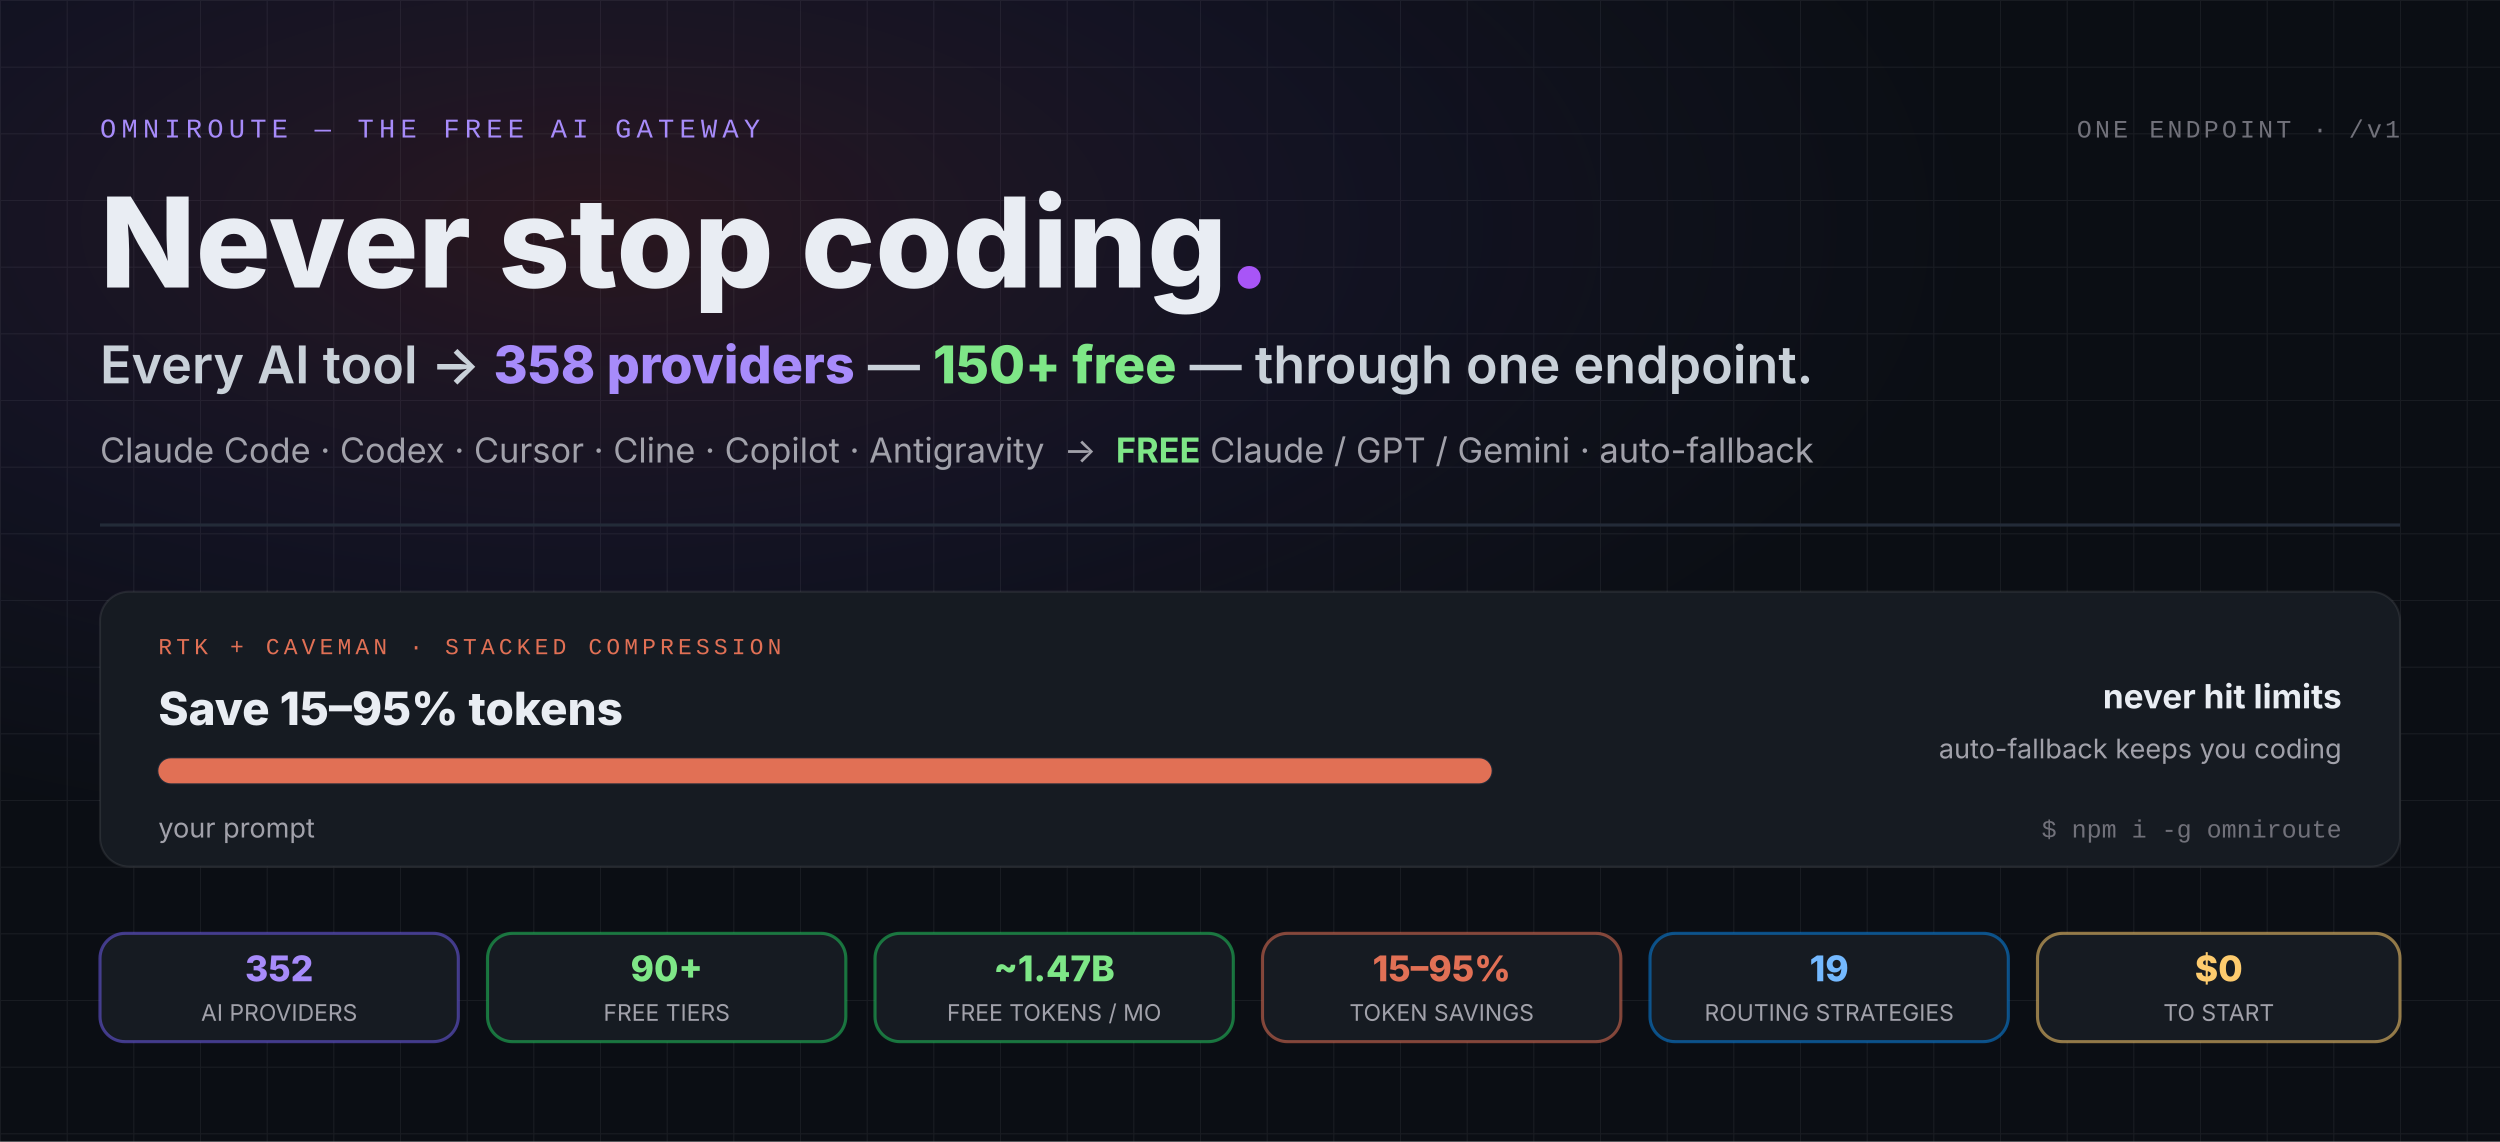
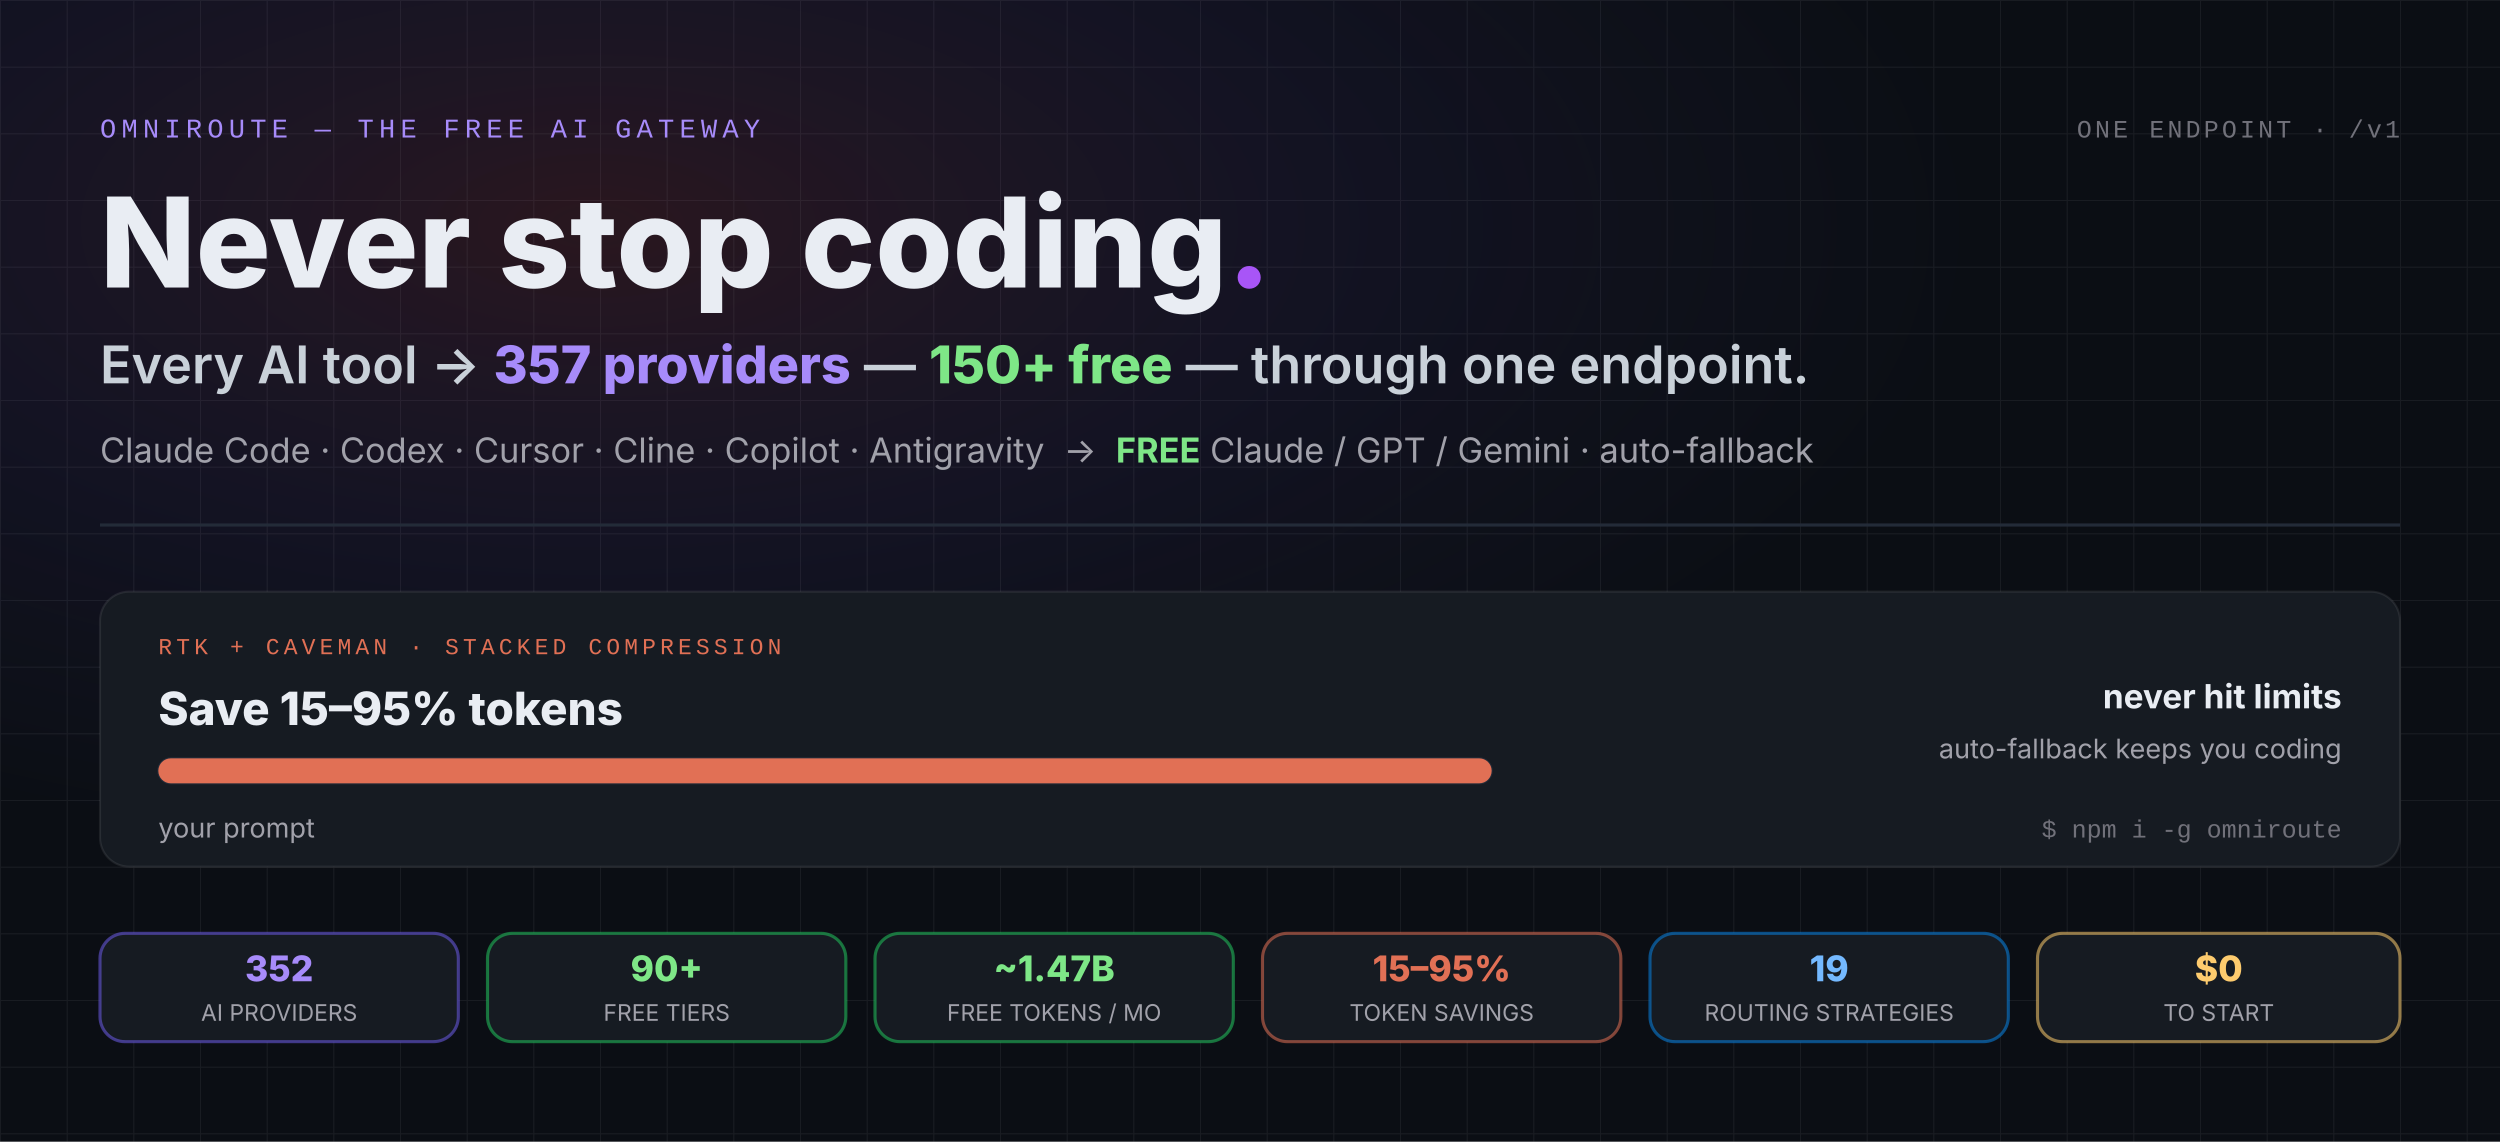
- <svg xmlns="http://www.w3.org/2000/svg" viewBox="0 0 1200 548" role="img" aria-label="OmniRoute hero: Never stop coding. Every AI tool to 358 providers — 150+ free — through one endpoint. Claude Code, Codex, Cursor, Cline, Copilot and Antigravity into free Claude, GPT and Gemini with auto-fallback. RTK + Caveman stacked compression saves 15 to 95 percent of tokens — about 89 percent average on tool-heavy sessions — so you never hit limits. Stats: 358 AI providers, 150+ free tiers, about 1.47B free tokens per month, 15 to 95 percent token savings, 20 routing strategies, zero dollars to start.">
+ <svg xmlns="http://www.w3.org/2000/svg" viewBox="0 0 1200 548" role="img" aria-label="OmniRoute hero: Never stop coding. Every AI tool to 357 providers — 150+ free — through one endpoint. Claude Code, Codex, Cursor, Cline, Copilot and Antigravity into free Claude, GPT and Gemini with auto-fallback. RTK + Caveman stacked compression saves 15 to 95 percent of tokens — about 89 percent average on tool-heavy sessions — so you never hit limits. Stats: 357 AI providers, 150+ free tiers, about 1.47B free tokens per month, 15 to 95 percent token savings, 20 routing strategies, zero dollars to start.">
  <defs>
    <pattern id="gridPaperH" width="32" height="32" patternUnits="userSpaceOnUse">
      <path d="M 32 0 L 0 0 0 32" fill="none" stroke="#ffffff" stroke-opacity="0.06" stroke-width="1" />
    </pattern>
    <radialGradient id="bgGlowH" cx="24%" cy="20%" r="55%">
      <stop offset="0%" stop-color="#e54d5e" stop-opacity="0.14" />
      <stop offset="55%" stop-color="#8b5cf6" stop-opacity="0.06" />
      <stop offset="100%" stop-color="#6366f1" stop-opacity="0" />
    </radialGradient>
    <linearGradient id="gradBrandH" x1="0" y1="0" x2="1" y2="1">
      <stop offset="0%" stop-color="#e54d5e" />
      <stop offset="100%" stop-color="#a855f7" />
    </linearGradient>
    <path id="dividerPathH" d="M 48,252 L 1152,252" />
  </defs>
  <rect width="1200" height="548" fill="#0b0e14" />
  <rect width="1200" height="548" fill="url(#gridPaperH)" />
  <rect width="1200" height="548" fill="url(#bgGlowH)" />
  <text x="48" y="66" font-family="Consolas, 'Courier New', monospace" font-size="13" letter-spacing="2.5" fill="#a78bfa">OMNIROUTE — THE FREE AI GATEWAY</text>
  <text x="1152" y="66" text-anchor="end" font-family="Consolas, 'Courier New', monospace" font-size="12" letter-spacing="1.5" fill="#71717a">ONE ENDPOINT · /v1</text>
  <text x="48" y="138" font-family="Inter, 'Segoe UI', Arial, Helvetica, system-ui, sans-serif" font-size="60" font-weight="800" fill="#e9edf3">Never stop coding<tspan fill="#a855f7">.</tspan>
  </text>
-   <text x="48" y="184" font-family="Inter, 'Segoe UI', Arial, Helvetica, system-ui, sans-serif" font-size="25" font-weight="600" fill="#c9d1d9">Every AI tool → <tspan fill="#a78bfa" font-weight="800">358 providers</tspan> — <tspan fill="#7ee787" font-weight="800">150+ free</tspan> — through one endpoint.</text>
+   <text x="48" y="184" font-family="Inter, 'Segoe UI', Arial, Helvetica, system-ui, sans-serif" font-size="25" font-weight="600" fill="#c9d1d9">Every AI tool → <tspan fill="#a78bfa" font-weight="800">357 providers</tspan> — <tspan fill="#7ee787" font-weight="800">150+ free</tspan> — through one endpoint.</text>
  <text x="48" y="222" font-family="Inter, 'Segoe UI', Arial, Helvetica, system-ui, sans-serif" font-size="16.5" fill="#a1a1aa">Claude Code · Codex · Cursor · Cline · Copilot · Antigravity  →  <tspan fill="#7ee787" font-weight="700">FREE</tspan> Claude / GPT / Gemini · auto-fallback</text>
  <line x1="48" y1="252" x2="1152" y2="252" stroke="#232b38" stroke-width="1.5" />
  <circle r="4" fill="url(#gradBrandH)" opacity="0">
    <animateMotion dur="6s" repeatCount="indefinite" keyPoints="0;1" keyTimes="0;1" calcMode="linear">
      <mpath href="#dividerPathH" />
    </animateMotion>
    <animate attributeName="opacity" values="0;0.9;0.9;0" keyTimes="0;0.08;0.6;0.75" dur="6s" repeatCount="indefinite" />
  </circle>
  <g>
    <rect x="48" y="284" width="1104" height="132" rx="14" fill="#161b22" stroke="#ffffff" stroke-opacity="0.08" stroke-width="1" />
    <text x="76" y="314" font-family="Consolas, 'Courier New', monospace" font-size="11" letter-spacing="2" fill="#e17055">RTK + CAVEMAN · STACKED COMPRESSION</text>
    <text x="76" y="348" font-family="Inter, 'Segoe UI', Arial, Helvetica, system-ui, sans-serif" font-size="22" font-weight="800" fill="#e9edf3">Save 15–95% tokens</text>
    <rect x="76" y="364" width="640" height="12" rx="6" fill="#0b0e14" stroke="#232b38" stroke-width="1" />
    <rect x="76" y="364" width="640" height="12" rx="6" fill="#e17055">
      <animate attributeName="width" values="640;640;70;70;640" keyTimes="0;0.12;0.5;0.88;1" dur="8s" repeatCount="indefinite" calcMode="spline" keySplines="0.4 0 0.2 1;0.4 0 0.2 1;0.4 0 0.2 1;0.4 0 0.2 1" />
    </rect>
    <text x="76" y="402" font-family="Inter, 'Segoe UI', Arial, Helvetica, system-ui, sans-serif" font-size="13" fill="#a1a1aa">your prompt
      <animate attributeName="opacity" values="1;1;0;0;1" keyTimes="0;0.12;0.35;0.88;1" dur="8s" repeatCount="indefinite" calcMode="discrete" />
    </text>
    <text x="76" y="402" font-family="Inter, 'Segoe UI', Arial, Helvetica, system-ui, sans-serif" font-size="13" font-weight="700" fill="#e17055" opacity="0">−89% avg on tool-heavy sessions
      <animate attributeName="opacity" values="0;0;1;1;0" keyTimes="0;0.35;0.36;0.88;1" dur="8s" repeatCount="indefinite" calcMode="discrete" />
    </text>
    <text x="1124" y="340" text-anchor="end" font-family="Inter, 'Segoe UI', Arial, Helvetica, system-ui, sans-serif" font-size="16" font-weight="700" fill="#e9edf3">never hit limits</text>
    <text x="1124" y="364" text-anchor="end" font-family="Inter, 'Segoe UI', Arial, Helvetica, system-ui, sans-serif" font-size="13" fill="#a1a1aa">auto-fallback keeps you coding</text>
    <text x="1124" y="402" text-anchor="end" font-family="Consolas, 'Courier New', monospace" font-size="12" fill="#71717a">$ npm i -g omniroute</text>
  </g>
  <g font-family="Inter, 'Segoe UI', Arial, Helvetica, system-ui, sans-serif" text-anchor="middle">
    <rect x="48" y="448" width="172" height="52" rx="12" fill="#161b22" stroke="#6c5ce7" stroke-opacity="0.55" stroke-width="1.5" />
    <text x="134" y="471" font-size="17" font-weight="800" fill="#a78bfa">352</text>
    <text x="134" y="490" font-size="11" fill="#a1a1aa">AI PROVIDERS</text>
    <rect x="234" y="448" width="172" height="52" rx="12" fill="#161b22" stroke="#22c55e" stroke-opacity="0.55" stroke-width="1.5" />
    <text x="320" y="471" font-size="17" font-weight="800" fill="#7ee787">90+</text>
    <text x="320" y="490" font-size="11" fill="#a1a1aa">FREE TIERS</text>
    <rect x="420" y="448" width="172" height="52" rx="12" fill="#161b22" stroke="#22c55e" stroke-opacity="0.55" stroke-width="1.5" />
    <text x="506" y="471" font-size="17" font-weight="800" fill="#7ee787">~1.47B</text>
    <text x="506" y="490" font-size="11" fill="#a1a1aa">FREE TOKENS / MO</text>
    <rect x="606" y="448" width="172" height="52" rx="12" fill="#161b22" stroke="#e17055" stroke-opacity="0.55" stroke-width="1.5" />
    <text x="692" y="471" font-size="17" font-weight="800" fill="#e17055">15–95%</text>
    <text x="692" y="490" font-size="11" fill="#a1a1aa">TOKEN SAVINGS</text>
    <rect x="792" y="448" width="172" height="52" rx="12" fill="#161b22" stroke="#0984e3" stroke-opacity="0.55" stroke-width="1.5" />
    <text x="878" y="471" font-size="17" font-weight="800" fill="#74b9ff">19</text>
    <text x="878" y="490" font-size="11" fill="#a1a1aa">ROUTING STRATEGIES</text>
    <rect x="978" y="448" width="174" height="52" rx="12" fill="#161b22" stroke="#fdcb6e" stroke-opacity="0.55" stroke-width="1.5" />
    <text x="1065" y="471" font-size="17" font-weight="800" fill="#fdcb6e">$0</text>
    <text x="1065" y="490" font-size="11" fill="#a1a1aa">TO START</text>
  </g>
</svg>
